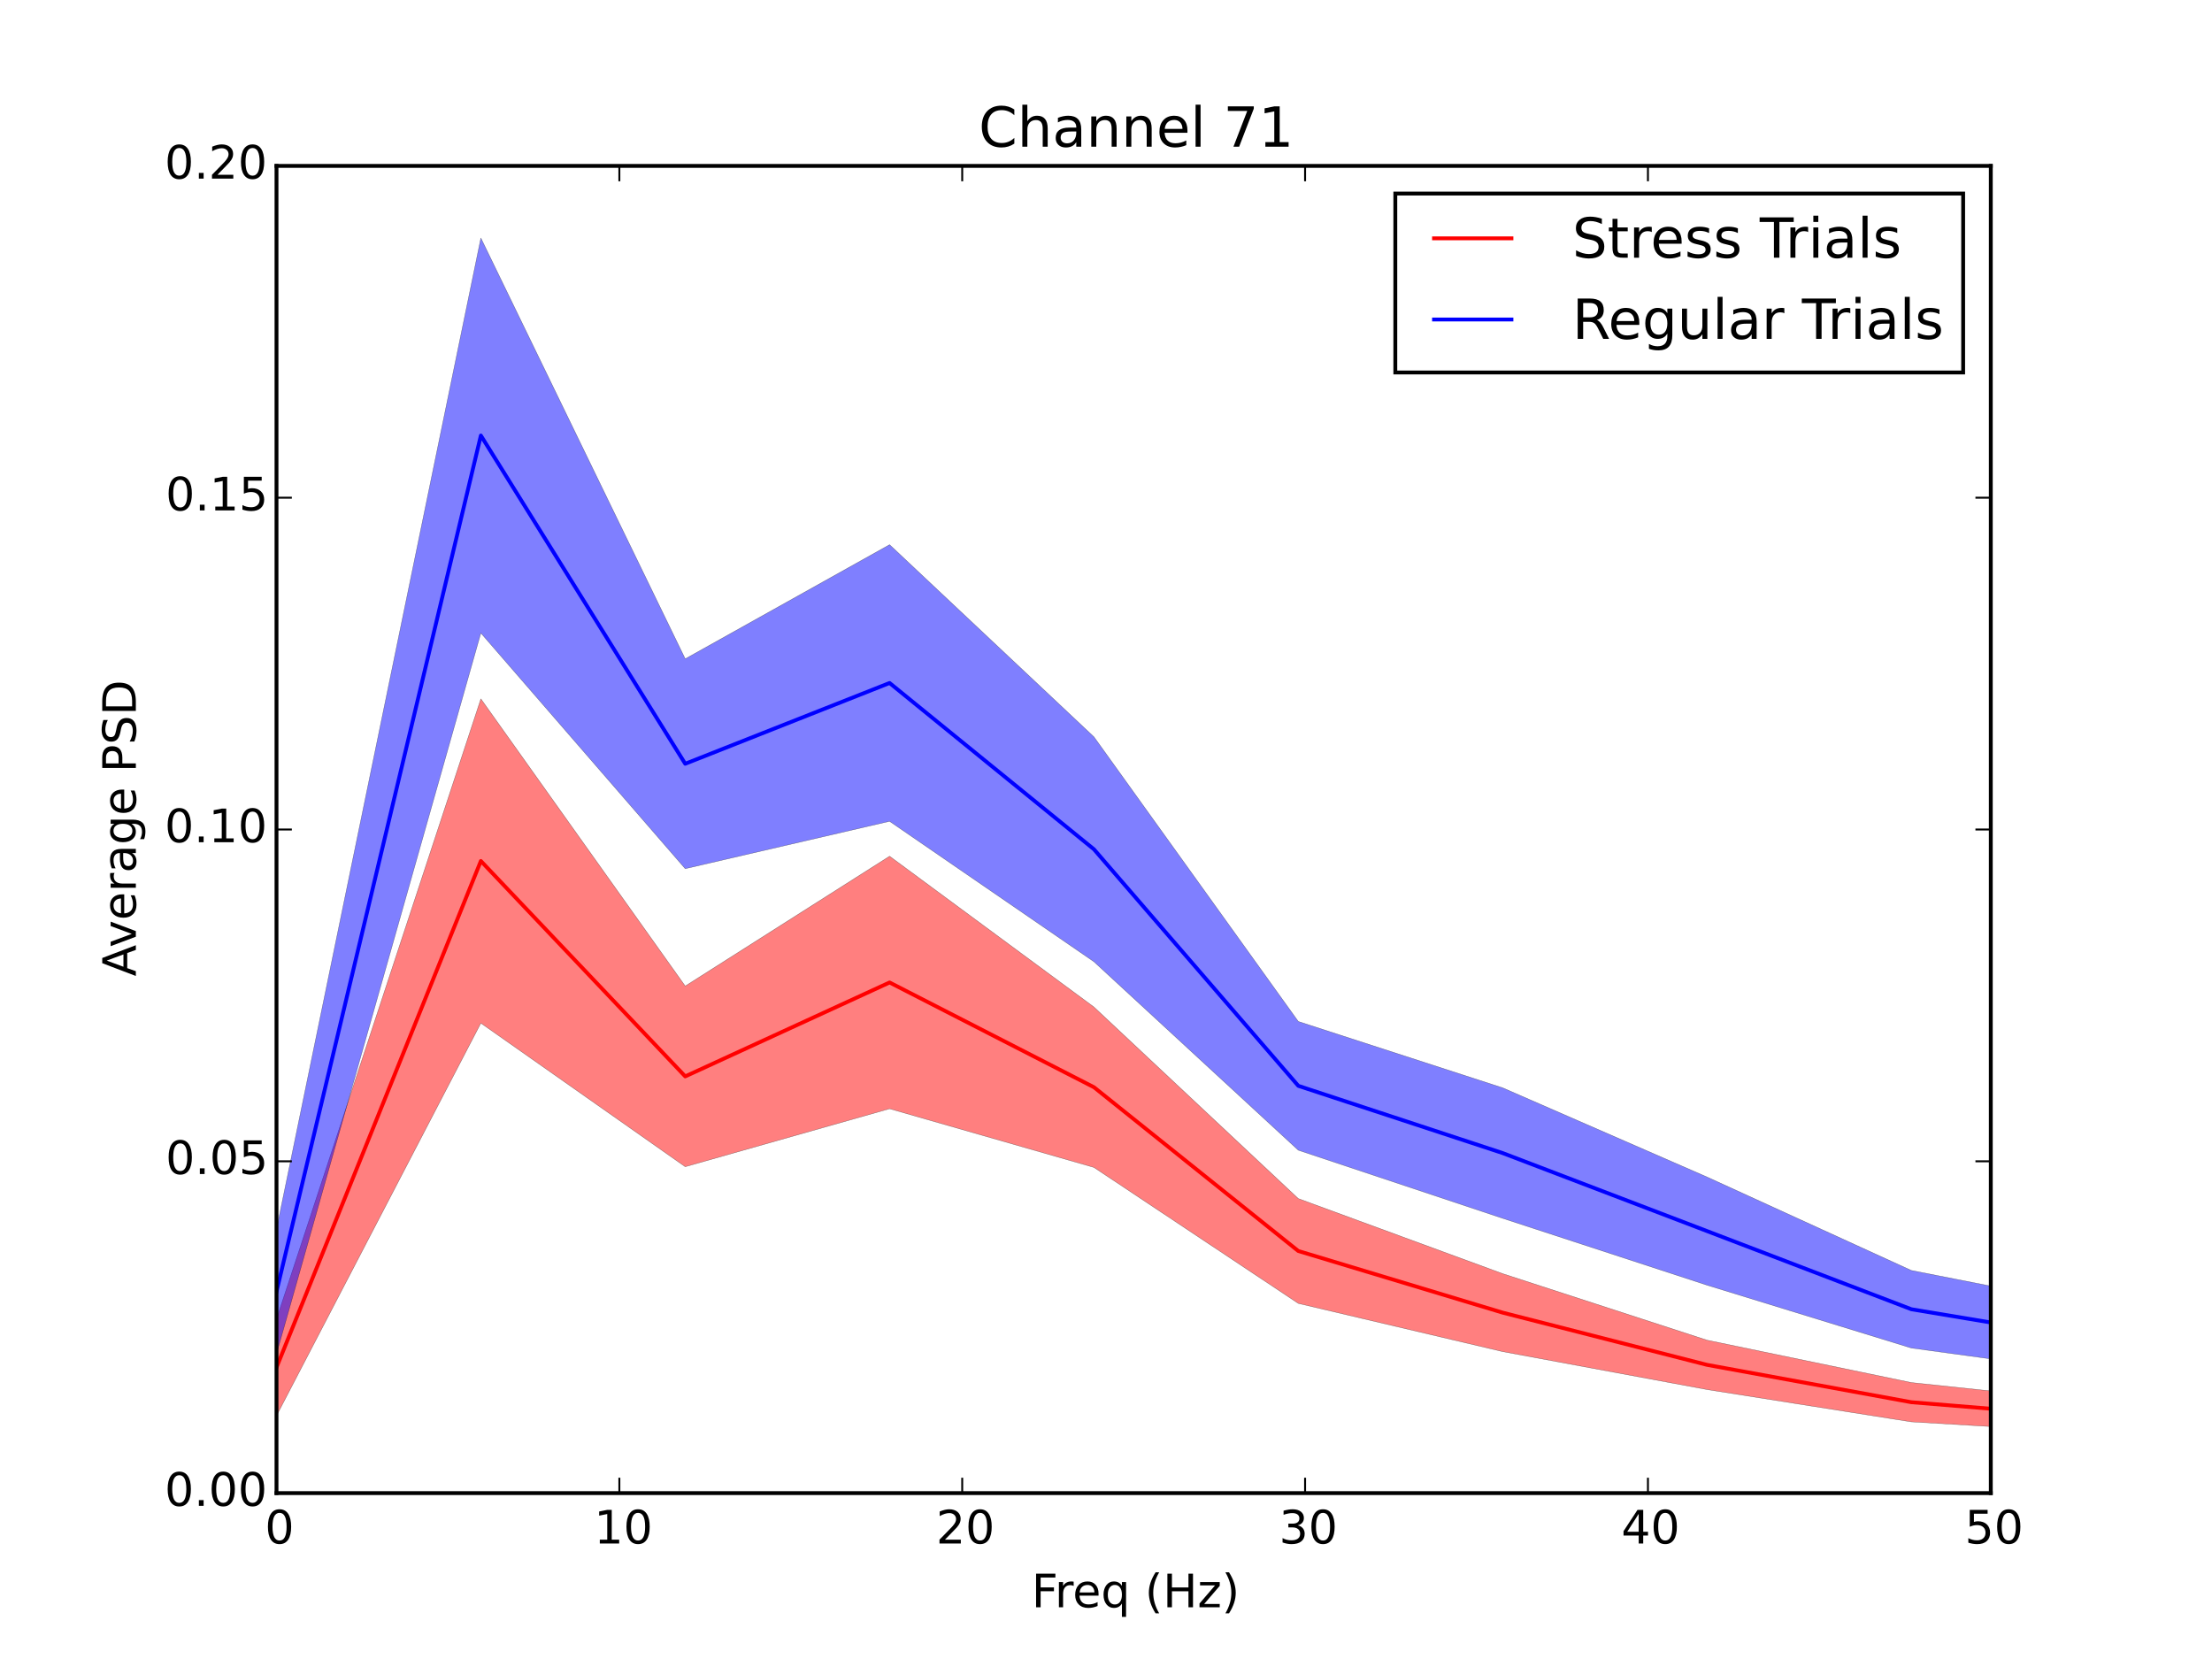
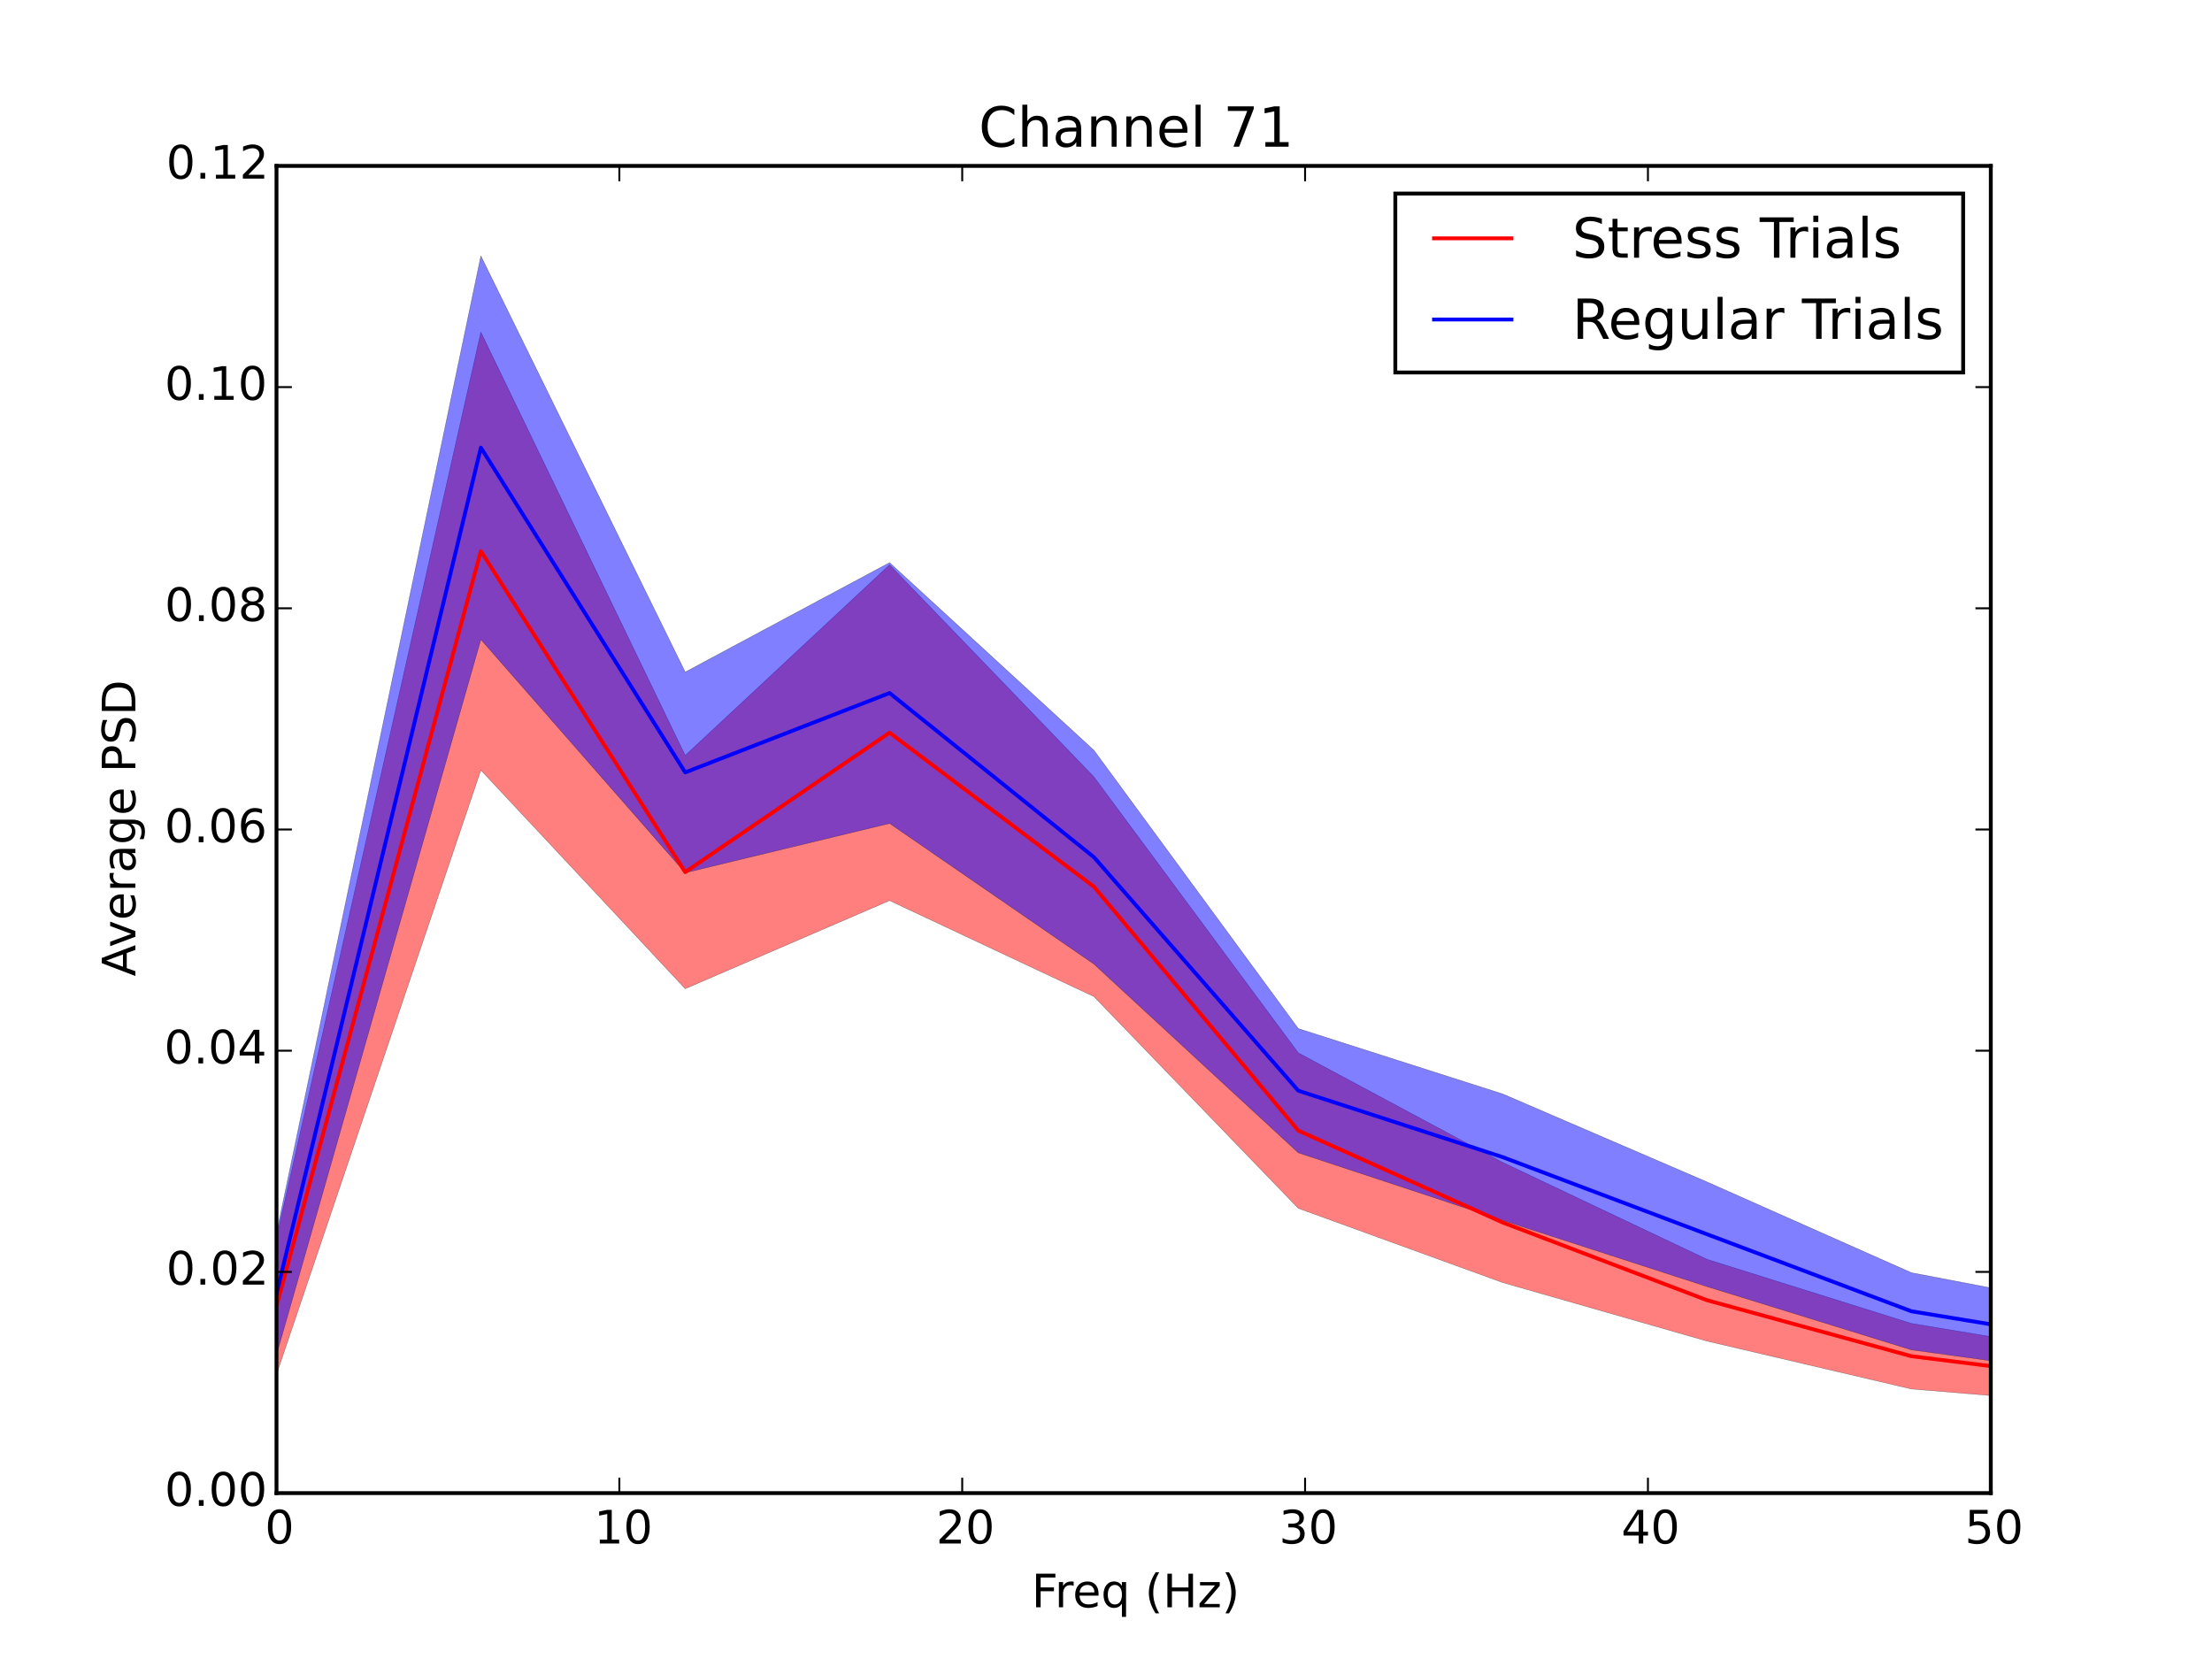
<svg xmlns="http://www.w3.org/2000/svg" xmlns:xlink="http://www.w3.org/1999/xlink" height="432pt" version="1.1" viewBox="0 0 576 432" width="576pt">
  <defs>
    <style type="text/css">
*{stroke-linecap:butt;stroke-linejoin:round;}
  </style>
  </defs>
  <g id="figure_1">
    <g id="patch_1">
      <path d=" M0 432 L576 432 L576 0 L0 0 z " style="fill:#ffffff;" />
    </g>
    <g id="axes_1">
      <g id="patch_2">
        <path d=" M72 388.8 L518.4 388.8 L518.4 43.2 L72 43.2 z " style="fill:#ffffff;" />
      </g>
      <g id="PolyCollection_1">
        <defs>
-           <path d=" M72 -88.505 L72 -63.332 L125.215 -165.575 L178.43 -128.184 L231.645 -143.284 L284.86 -128.007 L338.075 -92.593 L391.29 -80.042 L444.505 -70.163 L497.72 -61.748 L550.935 -58.615 L604.15 -58.077 L657.365 -56.672 L710.58 -55.452 L763.795 -55.016 L817.01 -54.284 L870.225 -53.346 L923.44 -106.072 L976.655 -165.327 L1029.87 -64.21 L1083.09 -50.047 L1136.3 -49.494 L1189.52 -49.142 L1242.73 -48.738 L1295.95 -48.706 L1349.16 -48.322 L1402.38 -47.909 L1455.59 -47.447 L1508.81 -47.228 L1562.02 -47.024 L1615.24 -46.993 L1615.24 -49.421 L1615.24 -49.421 L1562.02 -49.671 L1508.81 -49.81 L1455.59 -50.302 L1402.38 -50.859 L1349.16 -51.624 L1295.95 -51.836 L1242.73 -52.438 L1189.52 -52.725 L1136.3 -53.898 L1083.09 -54.289 L1029.87 -71.73 L976.655 -191.167 L923.44 -121.162 L870.225 -59.53 L817.01 -60.148 L763.795 -60.746 L710.58 -62.451 L657.365 -64.317 L604.15 -65.839 L550.935 -66.364 L497.72 -71.984 L444.505 -83.029 L391.29 -100.342 L338.075 -119.889 L284.86 -169.775 L231.645 -209.045 L178.43 -175.233 L125.215 -250.022 L72 -88.505 z " id="m2a662f7392" style="stroke:#000000;stroke-opacity:0.5;stroke-width:0.1;" />
+           <path d=" M72 -109.707 L72 -74.101 L125.215 -231.462 L178.43 -174.54 L231.645 -197.493 L284.86 -172.493 L338.075 -117.358 L391.29 -98.027 L444.505 -82.779 L497.72 -70.314 L550.935 -65.888 L604.15 -65.197 L657.365 -63.056 L710.58 -61.196 L763.795 -60.53 L817.01 -59.552 L870.225 -58.069 L923.44 -133.909 L976.655 -218.555 L1029.87 -73.649 L1083.09 -53.28 L1136.3 -52.54 L1189.52 -51.951 L1242.73 -51.311 L1295.95 -51.239 L1349.16 -50.726 L1402.38 -50.198 L1455.59 -49.521 L1508.81 -49.104 L1562.02 -48.806 L1615.24 -48.785 L1615.24 -52.684 L1615.24 -52.684 L1562.02 -53.102 L1508.81 -53.308 L1455.59 -53.918 L1402.38 -54.777 L1349.16 -56.07 L1295.95 -56.464 L1242.73 -57.345 L1189.52 -57.723 L1136.3 -59.412 L1083.09 -60.102 L1029.87 -87.365 L976.655 -274.528 L923.44 -164.497 L870.225 -68.176 L817.01 -68.974 L763.795 -70.032 L710.58 -72.633 L657.365 -75.369 L604.15 -77.591 L550.935 -78.533 L497.72 -87.379 L444.505 -104.071 L391.29 -129.307 L338.075 -157.824 L284.86 -229.693 L231.645 -284.922 L178.43 -235.279 L125.215 -345.509 L72 -109.707 z " id="m8bb067ed8f" style="stroke:#000000;stroke-opacity:0.5;stroke-width:0.1;" />
        </defs>
        <g clip-path="url(#p7ff5b81e1d)">
-           <use style="fill:#ff0000;fill-opacity:0.5;stroke:#000000;stroke-opacity:0.5;stroke-width:0.1;" x="0.0" xlink:href="#m2a662f7392" y="432.0" />
+           <use style="fill:#ff0000;fill-opacity:0.5;stroke:#000000;stroke-opacity:0.5;stroke-width:0.1;" x="0.0" xlink:href="#m8bb067ed8f" y="432.0" />
        </g>
      </g>
      <g id="PolyCollection_2">
        <defs>
-           <path d=" M72 -111.893 L72 -79.454 L125.215 -267.16 L178.43 -205.794 L231.645 -218.133 L284.86 -181.573 L338.075 -132.491 L391.29 -114.752 L444.505 -97.348 L497.72 -80.97 L550.935 -73.701 L604.15 -72.687 L657.365 -68.532 L710.58 -68.186 L763.795 -66.696 L817.01 -64.419 L870.225 -62.056 L923.44 -60.477 L976.655 -58.78 L1029.87 -57.434 L1083.09 -56.321 L1136.3 -55.218 L1189.52 -54.833 L1242.73 -53.962 L1295.95 -52.946 L1349.16 -52.708 L1402.38 -52.346 L1455.59 -51.761 L1508.81 -50.895 L1562.02 -50.626 L1615.24 -50.433 L1615.24 -54.488 L1615.24 -54.488 L1562.02 -54.988 L1508.81 -55.343 L1455.59 -56.63 L1402.38 -57.549 L1349.16 -58.496 L1295.95 -59.309 L1242.73 -60.64 L1189.52 -61.339 L1136.3 -62.823 L1083.09 -63.73 L1029.87 -65.216 L976.655 -67.474 L923.44 -70.213 L870.225 -72.732 L817.01 -75.854 L763.795 -77.891 L710.58 -78.513 L657.365 -81.159 L604.15 -86.79 L550.935 -90.712 L497.72 -101.18 L444.505 -125.511 L391.29 -148.736 L338.075 -166.012 L284.86 -240.125 L231.645 -290.167 L178.43 -260.44 L125.215 -370.015 L72 -111.893 z " id="m89bca3178f" style="stroke:#000000;stroke-opacity:0.5;stroke-width:0.1;" />
+           <path d=" M72 -110.926 L72 -79.19 L125.215 -265.474 L178.43 -204.727 L231.645 -217.58 L284.86 -180.946 L338.075 -131.817 L391.29 -114.229 L444.505 -96.974 L497.72 -80.499 L550.935 -73.195 L604.15 -72.225 L657.365 -68.026 L710.58 -67.709 L763.795 -66.254 L817.01 -63.905 L870.225 -61.572 L923.44 -60.008 L976.655 -58.388 L1029.87 -57.053 L1083.09 -55.943 L1136.3 -54.911 L1189.52 -54.58 L1242.73 -53.723 L1295.95 -52.693 L1349.16 -52.463 L1402.38 -52.124 L1455.59 -51.526 L1508.81 -50.684 L1562.02 -50.425 L1615.24 -50.246 L1615.24 -54.522 L1615.24 -54.522 L1562.02 -55.028 L1508.81 -55.391 L1455.59 -56.679 L1402.38 -57.566 L1349.16 -58.54 L1295.95 -59.356 L1242.73 -60.635 L1189.52 -61.337 L1136.3 -62.891 L1083.09 -63.853 L1029.87 -65.304 L976.655 -67.53 L923.44 -70.326 L870.225 -72.811 L817.01 -75.892 L763.795 -77.761 L710.58 -78.398 L657.365 -81.045 L604.15 -86.487 L550.935 -90.417 L497.72 -100.597 L444.505 -124.227 L391.29 -147.143 L338.075 -164.163 L284.86 -236.632 L231.645 -285.498 L178.43 -257.007 L125.215 -365.379 L72 -110.926 z " id="mdbc1af71e8" style="stroke:#000000;stroke-opacity:0.5;stroke-width:0.1;" />
        </defs>
        <g clip-path="url(#p7ff5b81e1d)">
-           <use style="fill:#0000ff;fill-opacity:0.5;stroke:#000000;stroke-opacity:0.5;stroke-width:0.1;" x="0.0" xlink:href="#m89bca3178f" y="432.0" />
+           <use style="fill:#0000ff;fill-opacity:0.5;stroke:#000000;stroke-opacity:0.5;stroke-width:0.1;" x="0.0" xlink:href="#mdbc1af71e8" y="432.0" />
        </g>
      </g>
      <g id="line2d_1">
-         <path clip-path="url(#p7ff5b81e1d)" d=" M72 356.081 L125.215 224.202 L178.43 280.291 L231.645 255.835 L284.86 283.109 L338.075 325.759 L391.29 341.808 L444.505 355.404 L497.72 365.134 L550.935 369.511 L577 369.771" style="fill:none;stroke:#ff0000;stroke-linecap:square;" />
+         <path clip-path="url(#p7ff5b81e1d)" d=" M72 340.096 L125.215 143.514 L178.43 227.091 L231.645 190.793 L284.86 230.907 L338.075 294.409 L391.29 318.333 L444.505 338.575 L497.72 353.154 L550.935 359.789 L577 360.189" style="fill:none;stroke:#ff0000;stroke-linecap:square;" />
      </g>
      <g id="line2d_2">
-         <path clip-path="url(#p7ff5b81e1d)" d=" M72 336.327 L125.215 113.412 L178.43 198.883 L231.645 177.85 L284.86 221.151 L338.075 282.749 L391.29 300.256 L444.505 320.57 L497.72 340.925 L550.935 349.794 L577 351.003" style="fill:none;stroke:#0000ff;stroke-linecap:square;" />
+         <path clip-path="url(#p7ff5b81e1d)" d=" M72 336.942 L125.215 116.573 L178.43 201.133 L231.645 180.461 L284.86 223.211 L338.075 284.01 L391.29 301.314 L444.505 321.399 L497.72 341.452 L550.935 350.194 L577 351.394" style="fill:none;stroke:#0000ff;stroke-linecap:square;" />
      </g>
      <g id="patch_3">
        <path d=" M72 43.2 L518.4 43.2" style="fill:none;stroke:#000000;stroke-linecap:square;stroke-linejoin:miter;" />
      </g>
      <g id="patch_4">
        <path d=" M518.4 388.8 L518.4 43.2" style="fill:none;stroke:#000000;stroke-linecap:square;stroke-linejoin:miter;" />
      </g>
      <g id="patch_5">
        <path d=" M72 388.8 L518.4 388.8" style="fill:none;stroke:#000000;stroke-linecap:square;stroke-linejoin:miter;" />
      </g>
      <g id="patch_6">
        <path d=" M72 388.8 L72 43.2" style="fill:none;stroke:#000000;stroke-linecap:square;stroke-linejoin:miter;" />
      </g>
      <g id="matplotlib.axis_1">
        <g id="xtick_1">
          <g id="line2d_3">
            <defs>
              <path d=" M0 0 L0 -4" id="m93b0483c22" style="stroke:#000000;stroke-width:0.5;" />
            </defs>
            <g>
              <use style="stroke:#000000;stroke-width:0.5;" x="72.0" xlink:href="#m93b0483c22" y="388.8" />
            </g>
          </g>
          <g id="line2d_4">
            <defs>
              <path d=" M0 0 L0 4" id="m741efc42ff" style="stroke:#000000;stroke-width:0.5;" />
            </defs>
            <g>
              <use style="stroke:#000000;stroke-width:0.5;" x="72.0" xlink:href="#m741efc42ff" y="43.2" />
            </g>
          </g>
          <g id="text_1">
            <defs>
              <path d=" M31.781 66.406 Q24.172 66.406 20.328 58.906 Q16.5 51.422 16.5 36.375 Q16.5 21.391 20.328 13.891 Q24.172 6.391 31.781 6.391 Q39.453 6.391 43.281 13.891 Q47.125 21.391 47.125 36.375 Q47.125 51.422 43.281 58.906 Q39.453 66.406 31.781 66.406 M31.781 74.219 Q44.047 74.219 50.516 64.516 Q56.984 54.828 56.984 36.375 Q56.984 17.969 50.516 8.266 Q44.047 -1.422 31.781 -1.422 Q19.531 -1.422 13.062 8.266 Q6.594 17.969 6.594 36.375 Q6.594 54.828 13.062 64.516 Q19.531 74.219 31.781 74.219" id="BitstreamVeraSans-Roman-30" />
            </defs>
            <g transform="translate(68.97656 401.9181)scale(0.12 -0.12)">
              <use xlink:href="#BitstreamVeraSans-Roman-30" />
            </g>
          </g>
        </g>
        <g id="xtick_2">
          <g id="line2d_5">
            <g>
              <use style="stroke:#000000;stroke-width:0.5;" x="161.28" xlink:href="#m93b0483c22" y="388.8" />
            </g>
          </g>
          <g id="line2d_6">
            <g>
              <use style="stroke:#000000;stroke-width:0.5;" x="161.28" xlink:href="#m741efc42ff" y="43.2" />
            </g>
          </g>
          <g id="text_2">
            <defs>
              <path d=" M12.406 8.297 L28.516 8.297 L28.516 63.922 L10.984 60.406 L10.984 69.391 L28.422 72.906 L38.281 72.906 L38.281 8.297 L54.391 8.297 L54.391 0 L12.406 0 z " id="BitstreamVeraSans-Roman-31" />
            </defs>
            <g transform="translate(154.7025 401.9181)scale(0.12 -0.12)">
              <use xlink:href="#BitstreamVeraSans-Roman-31" />
              <use x="63.623" xlink:href="#BitstreamVeraSans-Roman-30" />
            </g>
          </g>
        </g>
        <g id="xtick_3">
          <g id="line2d_7">
            <g>
              <use style="stroke:#000000;stroke-width:0.5;" x="250.56" xlink:href="#m93b0483c22" y="388.8" />
            </g>
          </g>
          <g id="line2d_8">
            <g>
              <use style="stroke:#000000;stroke-width:0.5;" x="250.56" xlink:href="#m741efc42ff" y="43.2" />
            </g>
          </g>
          <g id="text_3">
            <defs>
              <path d=" M19.188 8.297 L53.609 8.297 L53.609 0 L7.328 0 L7.328 8.297 Q12.938 14.109 22.625 23.891 Q32.328 33.688 34.812 36.531 Q39.547 41.844 41.422 45.531 Q43.312 49.219 43.312 52.781 Q43.312 58.594 39.234 62.25 Q35.156 65.922 28.609 65.922 Q23.969 65.922 18.812 64.312 Q13.672 62.703 7.812 59.422 L7.812 69.391 Q13.766 71.781 18.938 73 Q24.125 74.219 28.422 74.219 Q39.75 74.219 46.484 68.547 Q53.219 62.891 53.219 53.422 Q53.219 48.922 51.531 44.891 Q49.859 40.875 45.406 35.406 Q44.188 33.984 37.641 27.219 Q31.109 20.453 19.188 8.297" id="BitstreamVeraSans-Roman-32" />
            </defs>
            <g transform="translate(243.7631 401.9181)scale(0.12 -0.12)">
              <use xlink:href="#BitstreamVeraSans-Roman-32" />
              <use x="63.623" xlink:href="#BitstreamVeraSans-Roman-30" />
            </g>
          </g>
        </g>
        <g id="xtick_4">
          <g id="line2d_9">
            <g>
              <use style="stroke:#000000;stroke-width:0.5;" x="339.84" xlink:href="#m93b0483c22" y="388.8" />
            </g>
          </g>
          <g id="line2d_10">
            <g>
              <use style="stroke:#000000;stroke-width:0.5;" x="339.84" xlink:href="#m741efc42ff" y="43.2" />
            </g>
          </g>
          <g id="text_4">
            <defs>
              <path d=" M40.578 39.312 Q47.656 37.797 51.625 33 Q55.609 28.219 55.609 21.188 Q55.609 10.406 48.188 4.484 Q40.766 -1.422 27.094 -1.422 Q22.516 -1.422 17.656 -0.516 Q12.797 0.391 7.625 2.203 L7.625 11.719 Q11.719 9.328 16.594 8.109 Q21.484 6.891 26.812 6.891 Q36.078 6.891 40.938 10.547 Q45.797 14.203 45.797 21.188 Q45.797 27.641 41.281 31.266 Q36.766 34.906 28.719 34.906 L20.219 34.906 L20.219 43.016 L29.109 43.016 Q36.375 43.016 40.234 45.922 Q44.094 48.828 44.094 54.297 Q44.094 59.906 40.109 62.906 Q36.141 65.922 28.719 65.922 Q24.656 65.922 20.016 65.031 Q15.375 64.156 9.812 62.312 L9.812 71.094 Q15.438 72.656 20.344 73.438 Q25.25 74.219 29.594 74.219 Q40.828 74.219 47.359 69.109 Q53.906 64.016 53.906 55.328 Q53.906 49.266 50.438 45.094 Q46.969 40.922 40.578 39.312" id="BitstreamVeraSans-Roman-33" />
            </defs>
            <g transform="translate(333.0609 401.9181)scale(0.12 -0.12)">
              <use xlink:href="#BitstreamVeraSans-Roman-33" />
              <use x="63.623" xlink:href="#BitstreamVeraSans-Roman-30" />
            </g>
          </g>
        </g>
        <g id="xtick_5">
          <g id="line2d_11">
            <g>
              <use style="stroke:#000000;stroke-width:0.5;" x="429.12" xlink:href="#m93b0483c22" y="388.8" />
            </g>
          </g>
          <g id="line2d_12">
            <g>
              <use style="stroke:#000000;stroke-width:0.5;" x="429.12" xlink:href="#m741efc42ff" y="43.2" />
            </g>
          </g>
          <g id="text_5">
            <defs>
              <path d=" M37.797 64.312 L12.891 25.391 L37.797 25.391 z  M35.203 72.906 L47.609 72.906 L47.609 25.391 L58.016 25.391 L58.016 17.188 L47.609 17.188 L47.609 0 L37.797 0 L37.797 17.188 L4.891 17.188 L4.891 26.703 z " id="BitstreamVeraSans-Roman-34" />
            </defs>
            <g transform="translate(422.1769 401.9181)scale(0.12 -0.12)">
              <use xlink:href="#BitstreamVeraSans-Roman-34" />
              <use x="63.623" xlink:href="#BitstreamVeraSans-Roman-30" />
            </g>
          </g>
        </g>
        <g id="xtick_6">
          <g id="line2d_13">
            <g>
              <use style="stroke:#000000;stroke-width:0.5;" x="518.4" xlink:href="#m93b0483c22" y="388.8" />
            </g>
          </g>
          <g id="line2d_14">
            <g>
              <use style="stroke:#000000;stroke-width:0.5;" x="518.4" xlink:href="#m741efc42ff" y="43.2" />
            </g>
          </g>
          <g id="text_6">
            <defs>
              <path d=" M10.797 72.906 L49.516 72.906 L49.516 64.594 L19.828 64.594 L19.828 46.734 Q21.969 47.469 24.109 47.828 Q26.266 48.188 28.422 48.188 Q40.625 48.188 47.75 41.5 Q54.891 34.812 54.891 23.391 Q54.891 11.625 47.562 5.094 Q40.234 -1.422 26.906 -1.422 Q22.312 -1.422 17.547 -0.641 Q12.797 0.141 7.719 1.703 L7.719 11.625 Q12.109 9.234 16.797 8.062 Q21.484 6.891 26.703 6.891 Q35.156 6.891 40.078 11.328 Q45.016 15.766 45.016 23.391 Q45.016 31 40.078 35.438 Q35.156 39.891 26.703 39.891 Q22.75 39.891 18.812 39.016 Q14.891 38.141 10.797 36.281 z " id="BitstreamVeraSans-Roman-35" />
            </defs>
            <g transform="translate(511.6266 401.9181)scale(0.12 -0.12)">
              <use xlink:href="#BitstreamVeraSans-Roman-35" />
              <use x="63.623" xlink:href="#BitstreamVeraSans-Roman-30" />
            </g>
          </g>
        </g>
        <g id="text_7">
          <defs>
            <path id="BitstreamVeraSans-Roman-20" />
            <path d=" M8.016 75.875 L15.828 75.875 Q23.141 64.359 26.781 53.312 Q30.422 42.281 30.422 31.391 Q30.422 20.453 26.781 9.375 Q23.141 -1.703 15.828 -13.188 L8.016 -13.188 Q14.5 -2 17.703 9.062 Q20.906 20.125 20.906 31.391 Q20.906 42.672 17.703 53.656 Q14.5 64.656 8.016 75.875" id="BitstreamVeraSans-Roman-29" />
            <path d=" M31 75.875 Q24.469 64.656 21.281 53.656 Q18.109 42.672 18.109 31.391 Q18.109 20.125 21.312 9.062 Q24.516 -2 31 -13.188 L23.188 -13.188 Q15.875 -1.703 12.234 9.375 Q8.594 20.453 8.594 31.391 Q8.594 42.281 12.203 53.312 Q15.828 64.359 23.188 75.875 z " id="BitstreamVeraSans-Roman-28" />
            <path d=" M5.516 54.688 L48.188 54.688 L48.188 46.484 L14.406 7.172 L48.188 7.172 L48.188 0 L4.297 0 L4.297 8.203 L38.094 47.516 L5.516 47.516 z " id="BitstreamVeraSans-Roman-7a" />
            <path d=" M9.812 72.906 L51.703 72.906 L51.703 64.594 L19.672 64.594 L19.672 43.109 L48.578 43.109 L48.578 34.812 L19.672 34.812 L19.672 0 L9.812 0 z " id="BitstreamVeraSans-Roman-46" />
            <path d=" M56.203 29.594 L56.203 25.203 L14.891 25.203 Q15.484 15.922 20.484 11.062 Q25.484 6.203 34.422 6.203 Q39.594 6.203 44.453 7.469 Q49.312 8.734 54.109 11.281 L54.109 2.781 Q49.266 0.734 44.188 -0.344 Q39.109 -1.422 33.891 -1.422 Q20.797 -1.422 13.156 6.188 Q5.516 13.812 5.516 26.812 Q5.516 40.234 12.766 48.109 Q20.016 56 32.328 56 Q43.359 56 49.781 48.891 Q56.203 41.797 56.203 29.594 M47.219 32.234 Q47.125 39.594 43.094 43.984 Q39.062 48.391 32.422 48.391 Q24.906 48.391 20.391 44.141 Q15.875 39.891 15.188 32.172 z " id="BitstreamVeraSans-Roman-65" />
            <path d=" M9.812 72.906 L19.672 72.906 L19.672 43.016 L55.516 43.016 L55.516 72.906 L65.375 72.906 L65.375 0 L55.516 0 L55.516 34.719 L19.672 34.719 L19.672 0 L9.812 0 z " id="BitstreamVeraSans-Roman-48" />
            <path d=" M41.109 46.297 Q39.594 47.172 37.812 47.578 Q36.031 48 33.891 48 Q26.266 48 22.188 43.047 Q18.109 38.094 18.109 28.812 L18.109 0 L9.078 0 L9.078 54.688 L18.109 54.688 L18.109 46.188 Q20.953 51.172 25.484 53.578 Q30.031 56 36.531 56 Q37.453 56 38.578 55.875 Q39.703 55.766 41.062 55.516 z " id="BitstreamVeraSans-Roman-72" />
            <path d=" M14.797 27.297 Q14.797 17.391 18.875 11.75 Q22.953 6.109 30.078 6.109 Q37.203 6.109 41.297 11.75 Q45.406 17.391 45.406 27.297 Q45.406 37.203 41.297 42.844 Q37.203 48.484 30.078 48.484 Q22.953 48.484 18.875 42.844 Q14.797 37.203 14.797 27.297 M45.406 8.203 Q42.578 3.328 38.25 0.953 Q33.938 -1.422 27.875 -1.422 Q17.969 -1.422 11.734 6.484 Q5.516 14.406 5.516 27.297 Q5.516 40.188 11.734 48.094 Q17.969 56 27.875 56 Q33.938 56 38.25 53.625 Q42.578 51.266 45.406 46.391 L45.406 54.688 L54.391 54.688 L54.391 -20.797 L45.406 -20.797 z " id="BitstreamVeraSans-Roman-71" />
          </defs>
          <g transform="translate(268.6172 418.5319)scale(0.12 -0.12)">
            <use xlink:href="#BitstreamVeraSans-Roman-46" />
            <use x="50.27" xlink:href="#BitstreamVeraSans-Roman-72" />
            <use x="89.133" xlink:href="#BitstreamVeraSans-Roman-65" />
            <use x="150.656" xlink:href="#BitstreamVeraSans-Roman-71" />
            <use x="214.133" xlink:href="#BitstreamVeraSans-Roman-20" />
            <use x="245.92" xlink:href="#BitstreamVeraSans-Roman-28" />
            <use x="284.934" xlink:href="#BitstreamVeraSans-Roman-48" />
            <use x="360.129" xlink:href="#BitstreamVeraSans-Roman-7a" />
            <use x="412.619" xlink:href="#BitstreamVeraSans-Roman-29" />
          </g>
        </g>
      </g>
      <g id="matplotlib.axis_2">
        <g id="ytick_1">
          <g id="line2d_15">
            <defs>
              <path d=" M0 0 L4 0" id="m728421d6d4" style="stroke:#000000;stroke-width:0.5;" />
            </defs>
            <g>
              <use style="stroke:#000000;stroke-width:0.5;" x="72.0" xlink:href="#m728421d6d4" y="388.8" />
            </g>
          </g>
          <g id="line2d_16">
            <defs>
              <path d=" M0 0 L-4 0" id="mcb0005524f" style="stroke:#000000;stroke-width:0.5;" />
            </defs>
            <g>
              <use style="stroke:#000000;stroke-width:0.5;" x="518.4" xlink:href="#mcb0005524f" y="388.8" />
            </g>
          </g>
          <g id="text_8">
            <defs>
              <path d=" M10.688 12.406 L21 12.406 L21 0 L10.688 0 z " id="BitstreamVeraSans-Roman-2e" />
            </defs>
            <g transform="translate(42.86937 392.1112)scale(0.12 -0.12)">
              <use xlink:href="#BitstreamVeraSans-Roman-30" />
              <use x="63.623" xlink:href="#BitstreamVeraSans-Roman-2e" />
              <use x="95.41" xlink:href="#BitstreamVeraSans-Roman-30" />
              <use x="159.033" xlink:href="#BitstreamVeraSans-Roman-30" />
            </g>
          </g>
        </g>
        <g id="ytick_2">
          <g id="line2d_17">
            <g>
-               <use style="stroke:#000000;stroke-width:0.5;" x="72.0" xlink:href="#m728421d6d4" y="302.4" />
+               <use style="stroke:#000000;stroke-width:0.5;" x="72.0" xlink:href="#m728421d6d4" y="331.2" />
            </g>
          </g>
          <g id="line2d_18">
            <g>
-               <use style="stroke:#000000;stroke-width:0.5;" x="518.4" xlink:href="#mcb0005524f" y="302.4" />
+               <use style="stroke:#000000;stroke-width:0.5;" x="518.4" xlink:href="#mcb0005524f" y="331.2" />
            </g>
          </g>
          <g id="text_9">
-             <g transform="translate(43.12062 305.7113)scale(0.12 -0.12)">
+             <g transform="translate(43.27437 334.5113)scale(0.12 -0.12)">
              <use xlink:href="#BitstreamVeraSans-Roman-30" />
              <use x="63.623" xlink:href="#BitstreamVeraSans-Roman-2e" />
              <use x="95.41" xlink:href="#BitstreamVeraSans-Roman-30" />
-               <use x="159.033" xlink:href="#BitstreamVeraSans-Roman-35" />
+               <use x="159.033" xlink:href="#BitstreamVeraSans-Roman-32" />
            </g>
          </g>
        </g>
        <g id="ytick_3">
          <g id="line2d_19">
            <g>
+               <use style="stroke:#000000;stroke-width:0.5;" x="72.0" xlink:href="#m728421d6d4" y="273.6" />
+             </g>
+           </g>
+           <g id="line2d_20">
+             <g>
+               <use style="stroke:#000000;stroke-width:0.5;" x="518.4" xlink:href="#mcb0005524f" y="273.6" />
+             </g>
+           </g>
+           <g id="text_10">
+             <g transform="translate(42.74562 276.9112)scale(0.12 -0.12)">
+               <use xlink:href="#BitstreamVeraSans-Roman-30" />
+               <use x="63.623" xlink:href="#BitstreamVeraSans-Roman-2e" />
+               <use x="95.41" xlink:href="#BitstreamVeraSans-Roman-30" />
+               <use x="159.033" xlink:href="#BitstreamVeraSans-Roman-34" />
+             </g>
+           </g>
+         </g>
+         <g id="ytick_4">
+           <g id="line2d_21">
+             <g>
              <use style="stroke:#000000;stroke-width:0.5;" x="72.0" xlink:href="#m728421d6d4" y="216.0" />
            </g>
          </g>
-           <g id="line2d_20">
+           <g id="line2d_22">
            <g>
              <use style="stroke:#000000;stroke-width:0.5;" x="518.4" xlink:href="#mcb0005524f" y="216.0" />
            </g>
          </g>
-           <g id="text_10">
-             <g transform="translate(42.86937 219.3113)scale(0.12 -0.12)">
+           <g id="text_11">
+             <defs>
+               <path d=" M33.016 40.375 Q26.375 40.375 22.484 35.828 Q18.609 31.297 18.609 23.391 Q18.609 15.531 22.484 10.953 Q26.375 6.391 33.016 6.391 Q39.656 6.391 43.531 10.953 Q47.406 15.531 47.406 23.391 Q47.406 31.297 43.531 35.828 Q39.656 40.375 33.016 40.375 M52.594 71.297 L52.594 62.312 Q48.875 64.062 45.094 64.984 Q41.312 65.922 37.594 65.922 Q27.828 65.922 22.672 59.328 Q17.531 52.734 16.797 39.406 Q19.672 43.656 24.016 45.922 Q28.375 48.188 33.594 48.188 Q44.578 48.188 50.953 41.516 Q57.328 34.859 57.328 23.391 Q57.328 12.156 50.688 5.359 Q44.047 -1.422 33.016 -1.422 Q20.359 -1.422 13.672 8.266 Q6.984 17.969 6.984 36.375 Q6.984 53.656 15.188 63.938 Q23.391 74.219 37.203 74.219 Q40.922 74.219 44.703 73.484 Q48.484 72.75 52.594 71.297" id="BitstreamVeraSans-Roman-36" />
+             </defs>
+             <g transform="translate(42.82812 219.3113)scale(0.12 -0.12)">
+               <use xlink:href="#BitstreamVeraSans-Roman-30" />
+               <use x="63.623" xlink:href="#BitstreamVeraSans-Roman-2e" />
+               <use x="95.41" xlink:href="#BitstreamVeraSans-Roman-30" />
+               <use x="159.033" xlink:href="#BitstreamVeraSans-Roman-36" />
+             </g>
+           </g>
+         </g>
+         <g id="ytick_5">
+           <g id="line2d_23">
+             <g>
+               <use style="stroke:#000000;stroke-width:0.5;" x="72.0" xlink:href="#m728421d6d4" y="158.4" />
+             </g>
+           </g>
+           <g id="line2d_24">
+             <g>
+               <use style="stroke:#000000;stroke-width:0.5;" x="518.4" xlink:href="#mcb0005524f" y="158.4" />
+             </g>
+           </g>
+           <g id="text_12">
+             <defs>
+               <path d=" M31.781 34.625 Q24.75 34.625 20.719 30.859 Q16.703 27.094 16.703 20.516 Q16.703 13.922 20.719 10.156 Q24.75 6.391 31.781 6.391 Q38.812 6.391 42.859 10.172 Q46.922 13.969 46.922 20.516 Q46.922 27.094 42.891 30.859 Q38.875 34.625 31.781 34.625 M21.922 38.812 Q15.578 40.375 12.031 44.719 Q8.5 49.078 8.5 55.328 Q8.5 64.062 14.719 69.141 Q20.953 74.219 31.781 74.219 Q42.672 74.219 48.875 69.141 Q55.078 64.062 55.078 55.328 Q55.078 49.078 51.531 44.719 Q48 40.375 41.703 38.812 Q48.828 37.156 52.797 32.312 Q56.781 27.484 56.781 20.516 Q56.781 9.906 50.312 4.234 Q43.844 -1.422 31.781 -1.422 Q19.734 -1.422 13.25 4.234 Q6.781 9.906 6.781 20.516 Q6.781 27.484 10.781 32.312 Q14.797 37.156 21.922 38.812 M18.312 54.391 Q18.312 48.734 21.844 45.562 Q25.391 42.391 31.781 42.391 Q38.141 42.391 41.719 45.562 Q45.312 48.734 45.312 54.391 Q45.312 60.062 41.719 63.234 Q38.141 66.406 31.781 66.406 Q25.391 66.406 21.844 63.234 Q18.312 60.062 18.312 54.391" id="BitstreamVeraSans-Roman-38" />
+             </defs>
+             <g transform="translate(42.89375 161.7113)scale(0.12 -0.12)">
+               <use xlink:href="#BitstreamVeraSans-Roman-30" />
+               <use x="63.623" xlink:href="#BitstreamVeraSans-Roman-2e" />
+               <use x="95.41" xlink:href="#BitstreamVeraSans-Roman-30" />
+               <use x="159.033" xlink:href="#BitstreamVeraSans-Roman-38" />
+             </g>
+           </g>
+         </g>
+         <g id="ytick_6">
+           <g id="line2d_25">
+             <g>
+               <use style="stroke:#000000;stroke-width:0.5;" x="72.0" xlink:href="#m728421d6d4" y="100.8" />
+             </g>
+           </g>
+           <g id="line2d_26">
+             <g>
+               <use style="stroke:#000000;stroke-width:0.5;" x="518.4" xlink:href="#mcb0005524f" y="100.8" />
+             </g>
+           </g>
+           <g id="text_13">
+             <g transform="translate(42.86937 104.1112)scale(0.12 -0.12)">
              <use xlink:href="#BitstreamVeraSans-Roman-30" />
              <use x="63.623" xlink:href="#BitstreamVeraSans-Roman-2e" />
              <use x="95.41" xlink:href="#BitstreamVeraSans-Roman-31" />
              <use x="159.033" xlink:href="#BitstreamVeraSans-Roman-30" />
            </g>
          </g>
        </g>
-         <g id="ytick_4">
-           <g id="line2d_21">
-             <g>
-               <use style="stroke:#000000;stroke-width:0.5;" x="72.0" xlink:href="#m728421d6d4" y="129.6" />
-             </g>
-           </g>
-           <g id="line2d_22">
-             <g>
-               <use style="stroke:#000000;stroke-width:0.5;" x="518.4" xlink:href="#mcb0005524f" y="129.6" />
-             </g>
-           </g>
-           <g id="text_11">
-             <g transform="translate(43.12062 132.9112)scale(0.12 -0.12)">
+         <g id="ytick_7">
+           <g id="line2d_27">
+             <g>
+               <use style="stroke:#000000;stroke-width:0.5;" x="72.0" xlink:href="#m728421d6d4" y="43.2" />
+             </g>
+           </g>
+           <g id="line2d_28">
+             <g>
+               <use style="stroke:#000000;stroke-width:0.5;" x="518.4" xlink:href="#mcb0005524f" y="43.2" />
+             </g>
+           </g>
+           <g id="text_14">
+             <g transform="translate(43.27437 46.51125)scale(0.12 -0.12)">
              <use xlink:href="#BitstreamVeraSans-Roman-30" />
              <use x="63.623" xlink:href="#BitstreamVeraSans-Roman-2e" />
              <use x="95.41" xlink:href="#BitstreamVeraSans-Roman-31" />
-               <use x="159.033" xlink:href="#BitstreamVeraSans-Roman-35" />
-             </g>
-           </g>
-         </g>
-         <g id="ytick_5">
-           <g id="line2d_23">
-             <g>
-               <use style="stroke:#000000;stroke-width:0.5;" x="72.0" xlink:href="#m728421d6d4" y="43.2" />
-             </g>
-           </g>
-           <g id="line2d_24">
-             <g>
-               <use style="stroke:#000000;stroke-width:0.5;" x="518.4" xlink:href="#mcb0005524f" y="43.2" />
-             </g>
-           </g>
-           <g id="text_12">
-             <g transform="translate(42.86937 46.51125)scale(0.12 -0.12)">
-               <use xlink:href="#BitstreamVeraSans-Roman-30" />
-               <use x="63.623" xlink:href="#BitstreamVeraSans-Roman-2e" />
-               <use x="95.41" xlink:href="#BitstreamVeraSans-Roman-32" />
-               <use x="159.033" xlink:href="#BitstreamVeraSans-Roman-30" />
-             </g>
-           </g>
-         </g>
-         <g id="text_13">
+               <use x="159.033" xlink:href="#BitstreamVeraSans-Roman-32" />
+             </g>
+           </g>
+         </g>
+         <g id="text_15">
          <defs>
            <path d=" M19.672 64.797 L19.672 37.406 L32.078 37.406 Q38.969 37.406 42.719 40.969 Q46.484 44.531 46.484 51.125 Q46.484 57.672 42.719 61.234 Q38.969 64.797 32.078 64.797 z  M9.812 72.906 L32.078 72.906 Q44.344 72.906 50.609 67.359 Q56.891 61.812 56.891 51.125 Q56.891 40.328 50.609 34.812 Q44.344 29.297 32.078 29.297 L19.672 29.297 L19.672 0 L9.812 0 z " id="BitstreamVeraSans-Roman-50" />
            <path d=" M53.516 70.516 L53.516 60.891 Q47.906 63.578 42.922 64.891 Q37.938 66.219 33.297 66.219 Q25.25 66.219 20.875 63.094 Q16.5 59.969 16.5 54.203 Q16.5 49.359 19.406 46.891 Q22.312 44.438 30.422 42.922 L36.375 41.703 Q47.406 39.594 52.656 34.297 Q57.906 29 57.906 20.125 Q57.906 9.516 50.797 4.047 Q43.703 -1.422 29.984 -1.422 Q24.812 -1.422 18.969 -0.25 Q13.141 0.922 6.891 3.219 L6.891 13.375 Q12.891 10.016 18.656 8.297 Q24.422 6.594 29.984 6.594 Q38.422 6.594 43.016 9.906 Q47.609 13.234 47.609 19.391 Q47.609 24.75 44.312 27.781 Q41.016 30.812 33.5 32.328 L27.484 33.5 Q16.453 35.688 11.516 40.375 Q6.594 45.062 6.594 53.422 Q6.594 63.094 13.406 68.656 Q20.219 74.219 32.172 74.219 Q37.312 74.219 42.625 73.281 Q47.953 72.359 53.516 70.516" id="BitstreamVeraSans-Roman-53" />
            <path d=" M34.188 63.188 L20.797 26.906 L47.609 26.906 z  M28.609 72.906 L39.797 72.906 L67.578 0 L57.328 0 L50.688 18.703 L17.828 18.703 L11.188 0 L0.781 0 z " id="BitstreamVeraSans-Roman-41" />
            <path d=" M2.984 54.688 L12.5 54.688 L29.594 8.797 L46.688 54.688 L56.203 54.688 L35.688 0 L23.484 0 z " id="BitstreamVeraSans-Roman-76" />
            <path d=" M19.672 64.797 L19.672 8.109 L31.594 8.109 Q46.688 8.109 53.688 14.938 Q60.688 21.781 60.688 36.531 Q60.688 51.172 53.688 57.984 Q46.688 64.797 31.594 64.797 z  M9.812 72.906 L30.078 72.906 Q51.266 72.906 61.172 64.094 Q71.094 55.281 71.094 36.531 Q71.094 17.672 61.125 8.828 Q51.172 0 30.078 0 L9.812 0 z " id="BitstreamVeraSans-Roman-44" />
            <path d=" M45.406 27.984 Q45.406 37.75 41.375 43.109 Q37.359 48.484 30.078 48.484 Q22.859 48.484 18.828 43.109 Q14.797 37.75 14.797 27.984 Q14.797 18.266 18.828 12.891 Q22.859 7.516 30.078 7.516 Q37.359 7.516 41.375 12.891 Q45.406 18.266 45.406 27.984 M54.391 6.781 Q54.391 -7.172 48.188 -13.984 Q42 -20.797 29.203 -20.797 Q24.469 -20.797 20.266 -20.094 Q16.062 -19.391 12.109 -17.922 L12.109 -9.188 Q16.062 -11.328 19.922 -12.344 Q23.781 -13.375 27.781 -13.375 Q36.625 -13.375 41.016 -8.766 Q45.406 -4.156 45.406 5.172 L45.406 9.625 Q42.625 4.781 38.281 2.391 Q33.938 0 27.875 0 Q17.828 0 11.672 7.656 Q5.516 15.328 5.516 27.984 Q5.516 40.672 11.672 48.328 Q17.828 56 27.875 56 Q33.938 56 38.281 53.609 Q42.625 51.219 45.406 46.391 L45.406 54.688 L54.391 54.688 z " id="BitstreamVeraSans-Roman-67" />
            <path d=" M34.281 27.484 Q23.391 27.484 19.188 25 Q14.984 22.516 14.984 16.5 Q14.984 11.719 18.141 8.906 Q21.297 6.109 26.703 6.109 Q34.188 6.109 38.703 11.406 Q43.219 16.703 43.219 25.484 L43.219 27.484 z  M52.203 31.203 L52.203 0 L43.219 0 L43.219 8.297 Q40.141 3.328 35.547 0.953 Q30.953 -1.422 24.312 -1.422 Q15.922 -1.422 10.953 3.297 Q6 8.016 6 15.922 Q6 25.141 12.172 29.828 Q18.359 34.516 30.609 34.516 L43.219 34.516 L43.219 35.406 Q43.219 41.609 39.141 45 Q35.062 48.391 27.688 48.391 Q23 48.391 18.547 47.266 Q14.109 46.141 10.016 43.891 L10.016 52.203 Q14.938 54.109 19.578 55.047 Q24.219 56 28.609 56 Q40.484 56 46.344 49.844 Q52.203 43.703 52.203 31.203" id="BitstreamVeraSans-Roman-61" />
          </defs>
-           <g transform="translate(35.37375 254.2388)rotate(-90.0)scale(0.12 -0.12)">
+           <g transform="translate(35.25 254.2388)rotate(-90.0)scale(0.12 -0.12)">
            <use xlink:href="#BitstreamVeraSans-Roman-41" />
            <use x="62.533" xlink:href="#BitstreamVeraSans-Roman-76" />
            <use x="121.713" xlink:href="#BitstreamVeraSans-Roman-65" />
            <use x="183.236" xlink:href="#BitstreamVeraSans-Roman-72" />
            <use x="224.35" xlink:href="#BitstreamVeraSans-Roman-61" />
            <use x="285.629" xlink:href="#BitstreamVeraSans-Roman-67" />
            <use x="349.105" xlink:href="#BitstreamVeraSans-Roman-65" />
            <use x="410.629" xlink:href="#BitstreamVeraSans-Roman-20" />
            <use x="442.416" xlink:href="#BitstreamVeraSans-Roman-50" />
            <use x="502.719" xlink:href="#BitstreamVeraSans-Roman-53" />
            <use x="566.195" xlink:href="#BitstreamVeraSans-Roman-44" />
          </g>
        </g>
      </g>
-       <g id="text_14">
+       <g id="text_16">
        <defs>
          <path d=" M54.891 33.016 L54.891 0 L45.906 0 L45.906 32.719 Q45.906 40.484 42.875 44.328 Q39.844 48.188 33.797 48.188 Q26.516 48.188 22.312 43.547 Q18.109 38.922 18.109 30.906 L18.109 0 L9.078 0 L9.078 54.688 L18.109 54.688 L18.109 46.188 Q21.344 51.125 25.703 53.562 Q30.078 56 35.797 56 Q45.219 56 50.047 50.172 Q54.891 44.344 54.891 33.016" id="BitstreamVeraSans-Roman-6e" />
          <path d=" M64.406 67.281 L64.406 56.891 Q59.422 61.531 53.781 63.812 Q48.141 66.109 41.797 66.109 Q29.297 66.109 22.656 58.469 Q16.016 50.828 16.016 36.375 Q16.016 21.969 22.656 14.328 Q29.297 6.688 41.797 6.688 Q48.141 6.688 53.781 8.984 Q59.422 11.281 64.406 15.922 L64.406 5.609 Q59.234 2.094 53.438 0.328 Q47.656 -1.422 41.219 -1.422 Q24.656 -1.422 15.125 8.703 Q5.609 18.844 5.609 36.375 Q5.609 53.953 15.125 64.078 Q24.656 74.219 41.219 74.219 Q47.75 74.219 53.531 72.484 Q59.328 70.75 64.406 67.281" id="BitstreamVeraSans-Roman-43" />
          <path d=" M54.891 33.016 L54.891 0 L45.906 0 L45.906 32.719 Q45.906 40.484 42.875 44.328 Q39.844 48.188 33.797 48.188 Q26.516 48.188 22.312 43.547 Q18.109 38.922 18.109 30.906 L18.109 0 L9.078 0 L9.078 75.984 L18.109 75.984 L18.109 46.188 Q21.344 51.125 25.703 53.562 Q30.078 56 35.797 56 Q45.219 56 50.047 50.172 Q54.891 44.344 54.891 33.016" id="BitstreamVeraSans-Roman-68" />
          <path d=" M9.422 75.984 L18.406 75.984 L18.406 0 L9.422 0 z " id="BitstreamVeraSans-Roman-6c" />
          <path d=" M8.203 72.906 L55.078 72.906 L55.078 68.703 L28.609 0 L18.312 0 L43.219 64.594 L8.203 64.594 z " id="BitstreamVeraSans-Roman-37" />
        </defs>
        <g transform="translate(254.8553 38.2)scale(0.144 -0.144)">
          <use xlink:href="#BitstreamVeraSans-Roman-43" />
          <use x="69.824" xlink:href="#BitstreamVeraSans-Roman-68" />
          <use x="133.203" xlink:href="#BitstreamVeraSans-Roman-61" />
          <use x="194.482" xlink:href="#BitstreamVeraSans-Roman-6e" />
          <use x="257.861" xlink:href="#BitstreamVeraSans-Roman-6e" />
          <use x="321.24" xlink:href="#BitstreamVeraSans-Roman-65" />
          <use x="382.764" xlink:href="#BitstreamVeraSans-Roman-6c" />
          <use x="410.547" xlink:href="#BitstreamVeraSans-Roman-20" />
          <use x="442.334" xlink:href="#BitstreamVeraSans-Roman-37" />
          <use x="505.957" xlink:href="#BitstreamVeraSans-Roman-31" />
        </g>
      </g>
      <g id="legend_1">
        <g id="patch_7">
          <path d=" M363.337 96.993 L511.2 96.993 L511.2 50.4 L363.337 50.4 z " style="fill:#ffffff;stroke:#000000;stroke-linejoin:miter;" />
        </g>
-         <g id="line2d_25">
+         <g id="line2d_29">
          <path d=" M373.417 62.062 L393.577 62.062" style="fill:none;stroke:#ff0000;stroke-linecap:square;" />
        </g>
-         <g id="line2d_26" />
-         <g id="text_15">
+         <g id="line2d_30" />
+         <g id="text_17">
          <defs>
            <path d=" M9.422 54.688 L18.406 54.688 L18.406 0 L9.422 0 z  M9.422 75.984 L18.406 75.984 L18.406 64.594 L9.422 64.594 z " id="BitstreamVeraSans-Roman-69" />
            <path d=" M18.312 70.219 L18.312 54.688 L36.812 54.688 L36.812 47.703 L18.312 47.703 L18.312 18.016 Q18.312 11.328 20.141 9.422 Q21.969 7.516 27.594 7.516 L36.812 7.516 L36.812 0 L27.594 0 Q17.188 0 13.234 3.875 Q9.281 7.766 9.281 18.016 L9.281 47.703 L2.688 47.703 L2.688 54.688 L9.281 54.688 L9.281 70.219 z " id="BitstreamVeraSans-Roman-74" />
            <path d=" M-0.297 72.906 L61.375 72.906 L61.375 64.594 L35.5 64.594 L35.5 0 L25.594 0 L25.594 64.594 L-0.297 64.594 z " id="BitstreamVeraSans-Roman-54" />
            <path d=" M44.281 53.078 L44.281 44.578 Q40.484 46.531 36.375 47.5 Q32.281 48.484 27.875 48.484 Q21.188 48.484 17.844 46.438 Q14.5 44.391 14.5 40.281 Q14.5 37.156 16.891 35.375 Q19.281 33.594 26.516 31.984 L29.594 31.297 Q39.156 29.25 43.188 25.516 Q47.219 21.781 47.219 15.094 Q47.219 7.469 41.188 3.016 Q35.156 -1.422 24.609 -1.422 Q20.219 -1.422 15.453 -0.562 Q10.688 0.297 5.422 2 L5.422 11.281 Q10.406 8.688 15.234 7.391 Q20.062 6.109 24.812 6.109 Q31.156 6.109 34.562 8.281 Q37.984 10.453 37.984 14.406 Q37.984 18.062 35.516 20.016 Q33.062 21.969 24.703 23.781 L21.578 24.516 Q13.234 26.266 9.516 29.906 Q5.812 33.547 5.812 39.891 Q5.812 47.609 11.281 51.797 Q16.75 56 26.812 56 Q31.781 56 36.172 55.266 Q40.578 54.547 44.281 53.078" id="BitstreamVeraSans-Roman-73" />
          </defs>
          <g transform="translate(409.4167 67.10175)scale(0.144 -0.144)">
            <use xlink:href="#BitstreamVeraSans-Roman-53" />
            <use x="63.477" xlink:href="#BitstreamVeraSans-Roman-74" />
            <use x="102.686" xlink:href="#BitstreamVeraSans-Roman-72" />
            <use x="141.549" xlink:href="#BitstreamVeraSans-Roman-65" />
            <use x="203.072" xlink:href="#BitstreamVeraSans-Roman-73" />
            <use x="255.172" xlink:href="#BitstreamVeraSans-Roman-73" />
            <use x="307.271" xlink:href="#BitstreamVeraSans-Roman-20" />
            <use x="339.059" xlink:href="#BitstreamVeraSans-Roman-54" />
            <use x="385.393" xlink:href="#BitstreamVeraSans-Roman-72" />
            <use x="426.506" xlink:href="#BitstreamVeraSans-Roman-69" />
            <use x="454.289" xlink:href="#BitstreamVeraSans-Roman-61" />
            <use x="515.568" xlink:href="#BitstreamVeraSans-Roman-6c" />
            <use x="543.352" xlink:href="#BitstreamVeraSans-Roman-73" />
          </g>
        </g>
-         <g id="line2d_27">
+         <g id="line2d_31">
          <path d=" M373.417 83.198 L393.577 83.198" style="fill:none;stroke:#0000ff;stroke-linecap:square;" />
        </g>
-         <g id="line2d_28" />
-         <g id="text_16">
+         <g id="line2d_32" />
+         <g id="text_18">
          <defs>
            <path d=" M44.391 34.188 Q47.562 33.109 50.562 29.594 Q53.562 26.078 56.594 19.922 L66.609 0 L56 0 L46.688 18.703 Q43.062 26.031 39.672 28.422 Q36.281 30.812 30.422 30.812 L19.672 30.812 L19.672 0 L9.812 0 L9.812 72.906 L32.078 72.906 Q44.578 72.906 50.734 67.672 Q56.891 62.453 56.891 51.906 Q56.891 45.016 53.688 40.469 Q50.484 35.938 44.391 34.188 M19.672 64.797 L19.672 38.922 L32.078 38.922 Q39.203 38.922 42.844 42.219 Q46.484 45.516 46.484 51.906 Q46.484 58.297 42.844 61.547 Q39.203 64.797 32.078 64.797 z " id="BitstreamVeraSans-Roman-52" />
            <path d=" M8.5 21.578 L8.5 54.688 L17.484 54.688 L17.484 21.922 Q17.484 14.156 20.5 10.266 Q23.531 6.391 29.594 6.391 Q36.859 6.391 41.078 11.031 Q45.312 15.672 45.312 23.688 L45.312 54.688 L54.297 54.688 L54.297 0 L45.312 0 L45.312 8.406 Q42.047 3.422 37.719 1 Q33.406 -1.422 27.688 -1.422 Q18.266 -1.422 13.375 4.438 Q8.5 10.297 8.5 21.578" id="BitstreamVeraSans-Roman-75" />
          </defs>
          <g transform="translate(409.4167 88.23825)scale(0.144 -0.144)">
            <use xlink:href="#BitstreamVeraSans-Roman-52" />
            <use x="64.982" xlink:href="#BitstreamVeraSans-Roman-65" />
            <use x="126.506" xlink:href="#BitstreamVeraSans-Roman-67" />
            <use x="189.982" xlink:href="#BitstreamVeraSans-Roman-75" />
            <use x="253.361" xlink:href="#BitstreamVeraSans-Roman-6c" />
            <use x="281.145" xlink:href="#BitstreamVeraSans-Roman-61" />
            <use x="342.424" xlink:href="#BitstreamVeraSans-Roman-72" />
            <use x="383.537" xlink:href="#BitstreamVeraSans-Roman-20" />
            <use x="415.324" xlink:href="#BitstreamVeraSans-Roman-54" />
            <use x="461.658" xlink:href="#BitstreamVeraSans-Roman-72" />
            <use x="502.771" xlink:href="#BitstreamVeraSans-Roman-69" />
            <use x="530.555" xlink:href="#BitstreamVeraSans-Roman-61" />
            <use x="591.834" xlink:href="#BitstreamVeraSans-Roman-6c" />
            <use x="619.617" xlink:href="#BitstreamVeraSans-Roman-73" />
          </g>
        </g>
      </g>
    </g>
  </g>
  <defs>
    <clipPath id="p7ff5b81e1d">
      <rect height="345.6" width="446.4" x="72.0" y="43.2" />
    </clipPath>
  </defs>
</svg>
